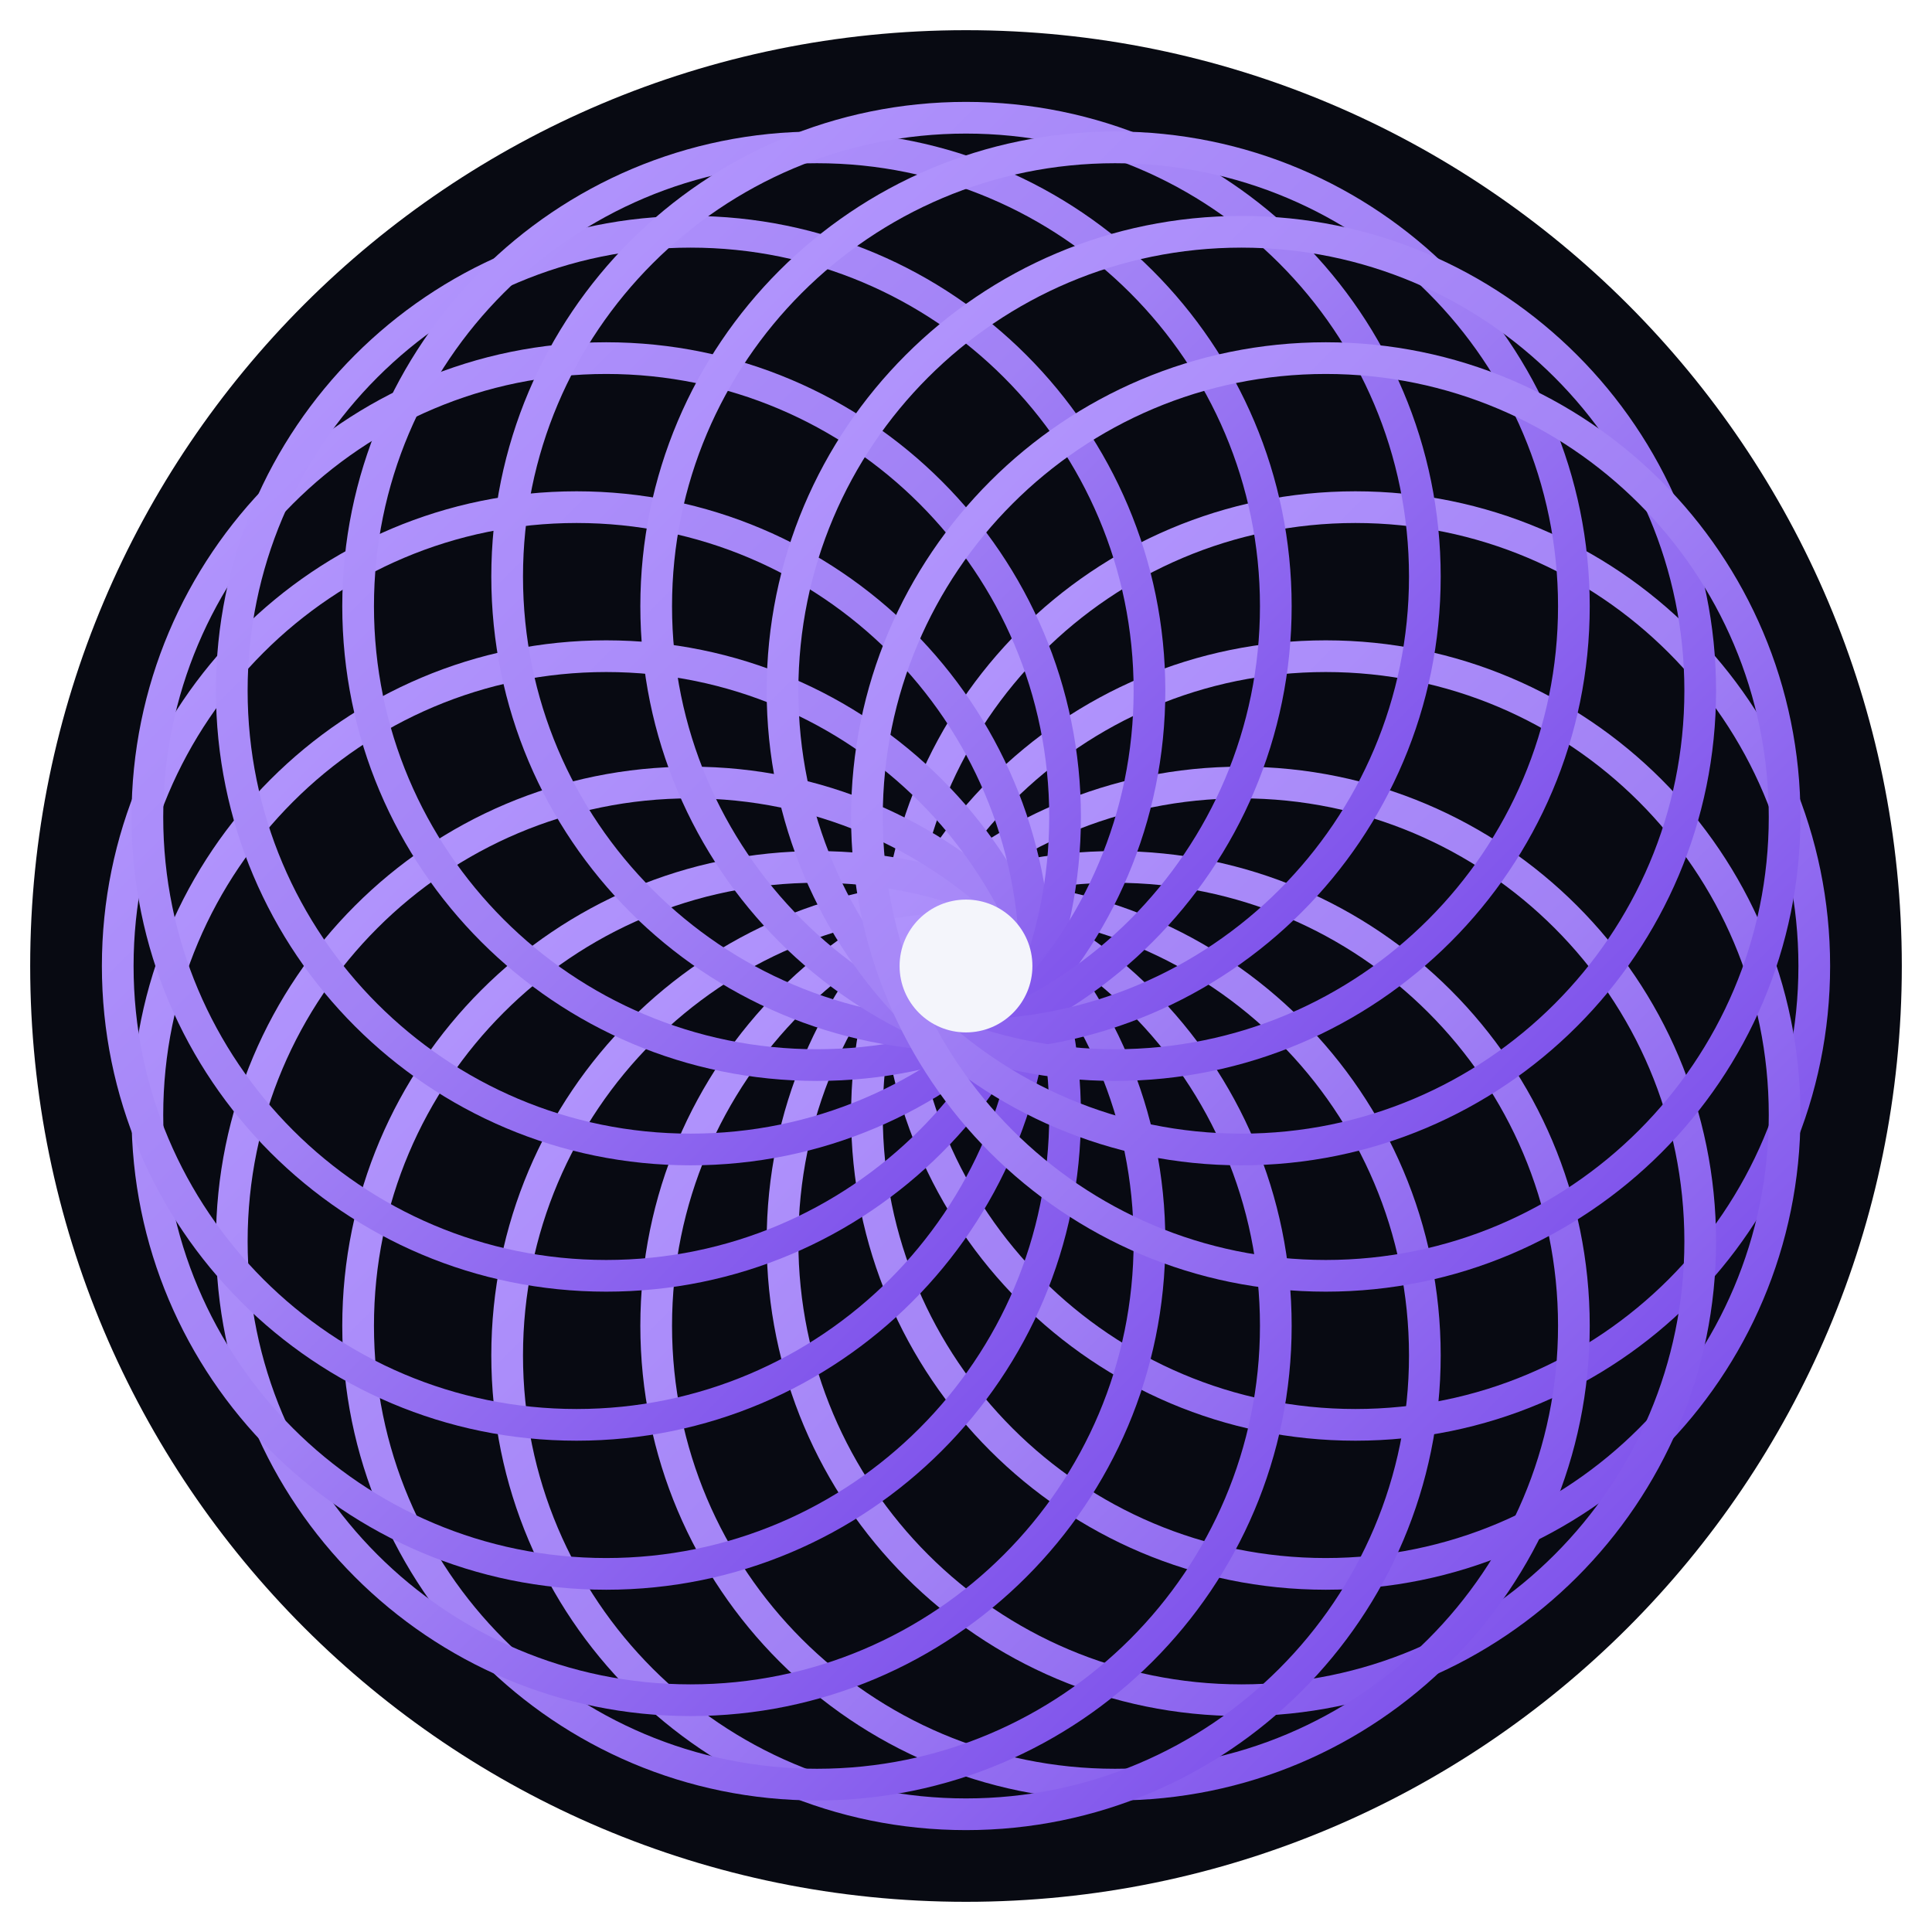
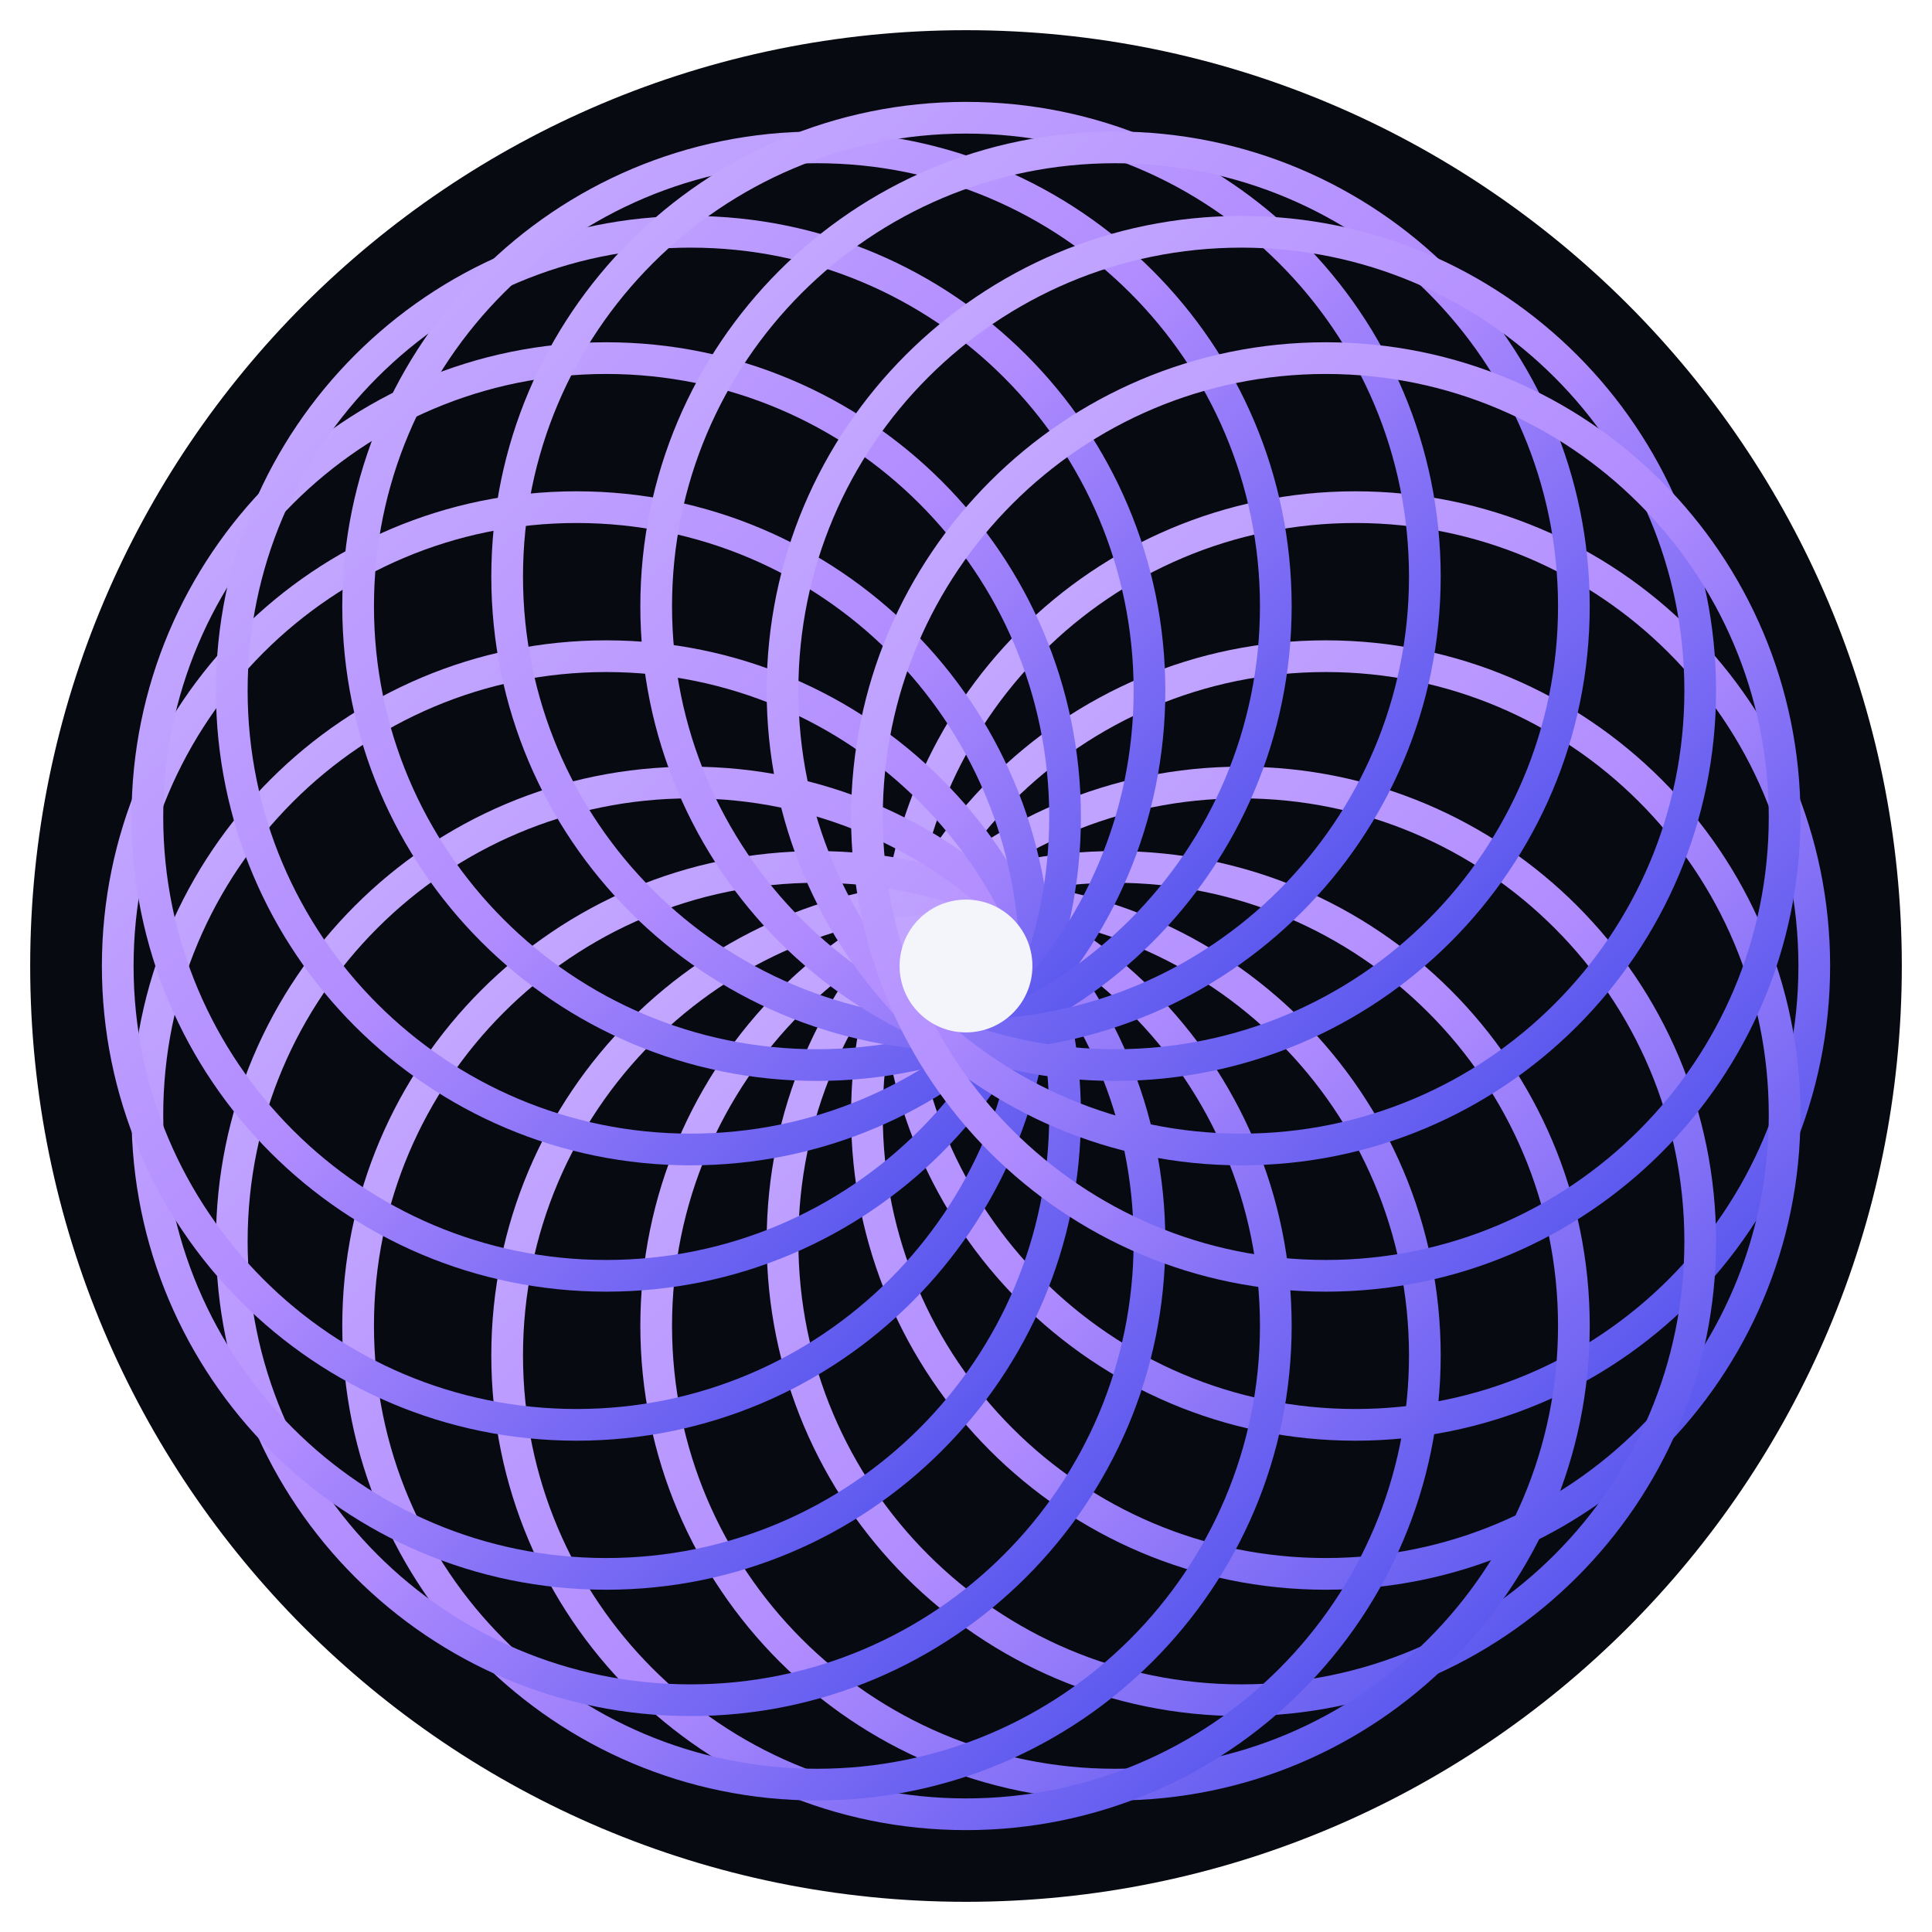
<svg xmlns="http://www.w3.org/2000/svg" viewBox="0 0 64 64" width="64" height="64">
  <defs>
    <linearGradient id="purple" x1="0" y1="0" x2="1" y2="1">
-       <stop stop-color="#b69aff" />
-       <stop offset="0.5" stop-color="#a181f5" />
-       <stop offset="1" stop-color="#7545e8" />
+       <stop stop-color="#c9b0ff" />
+       <stop offset="0.5" stop-color="#b18cff" />
+       <stop offset="1" stop-color="#3d46e8" />
    </linearGradient>
  </defs>
  <circle cx="32" cy="32" r="31" fill="#080a12" />
  <g fill="none" stroke="url(#purple)" stroke-width="1.05">
    <circle cx="44.900" cy="32.000" r="15.2" />
    <circle cx="43.918" cy="36.937" r="15.2" />
    <circle cx="41.122" cy="41.122" r="15.2" />
    <circle cx="36.937" cy="43.918" r="15.2" />
    <circle cx="32.000" cy="44.900" r="15.2" />
    <circle cx="27.063" cy="43.918" r="15.2" />
    <circle cx="22.878" cy="41.122" r="15.2" />
    <circle cx="20.082" cy="36.937" r="15.2" />
    <circle cx="19.100" cy="32.000" r="15.2" />
    <circle cx="20.082" cy="27.063" r="15.2" />
    <circle cx="22.878" cy="22.878" r="15.2" />
    <circle cx="27.063" cy="20.082" r="15.2" />
    <circle cx="32.000" cy="19.100" r="15.2" />
    <circle cx="36.937" cy="20.082" r="15.2" />
    <circle cx="41.122" cy="22.878" r="15.2" />
    <circle cx="43.918" cy="27.063" r="15.2" />
  </g>
  <circle cx="32" cy="32" r="2.2" fill="#f4f5fb" />
</svg>
